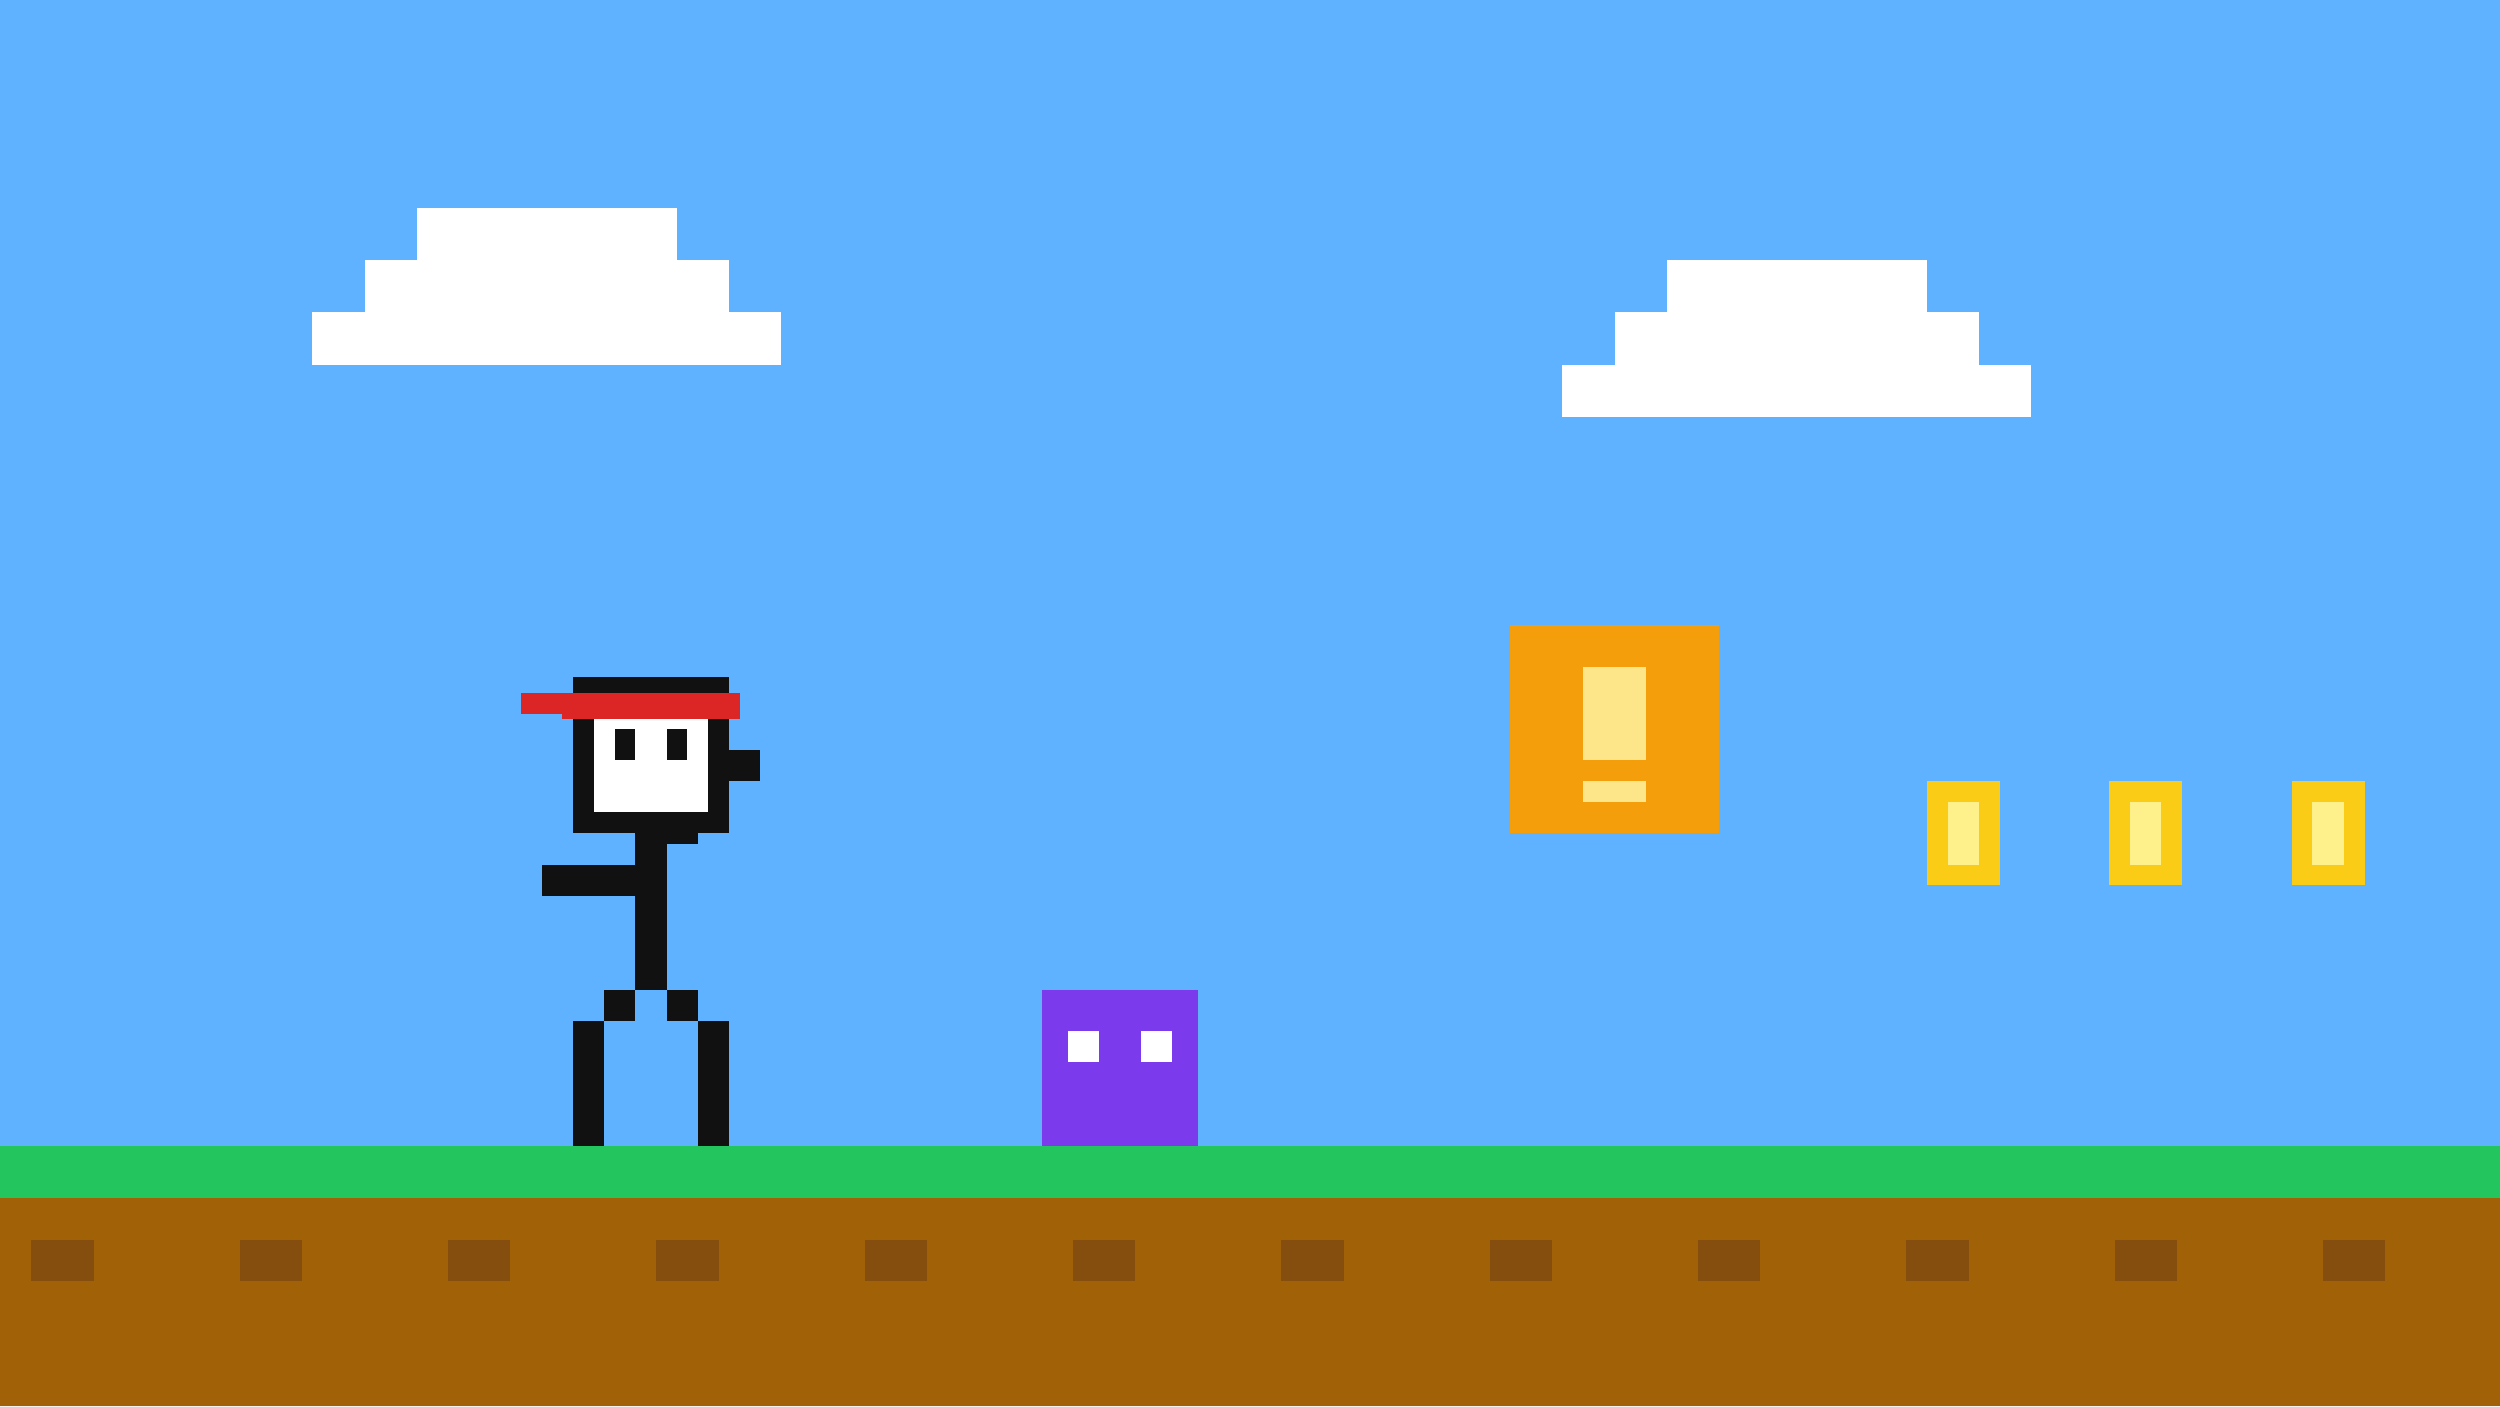
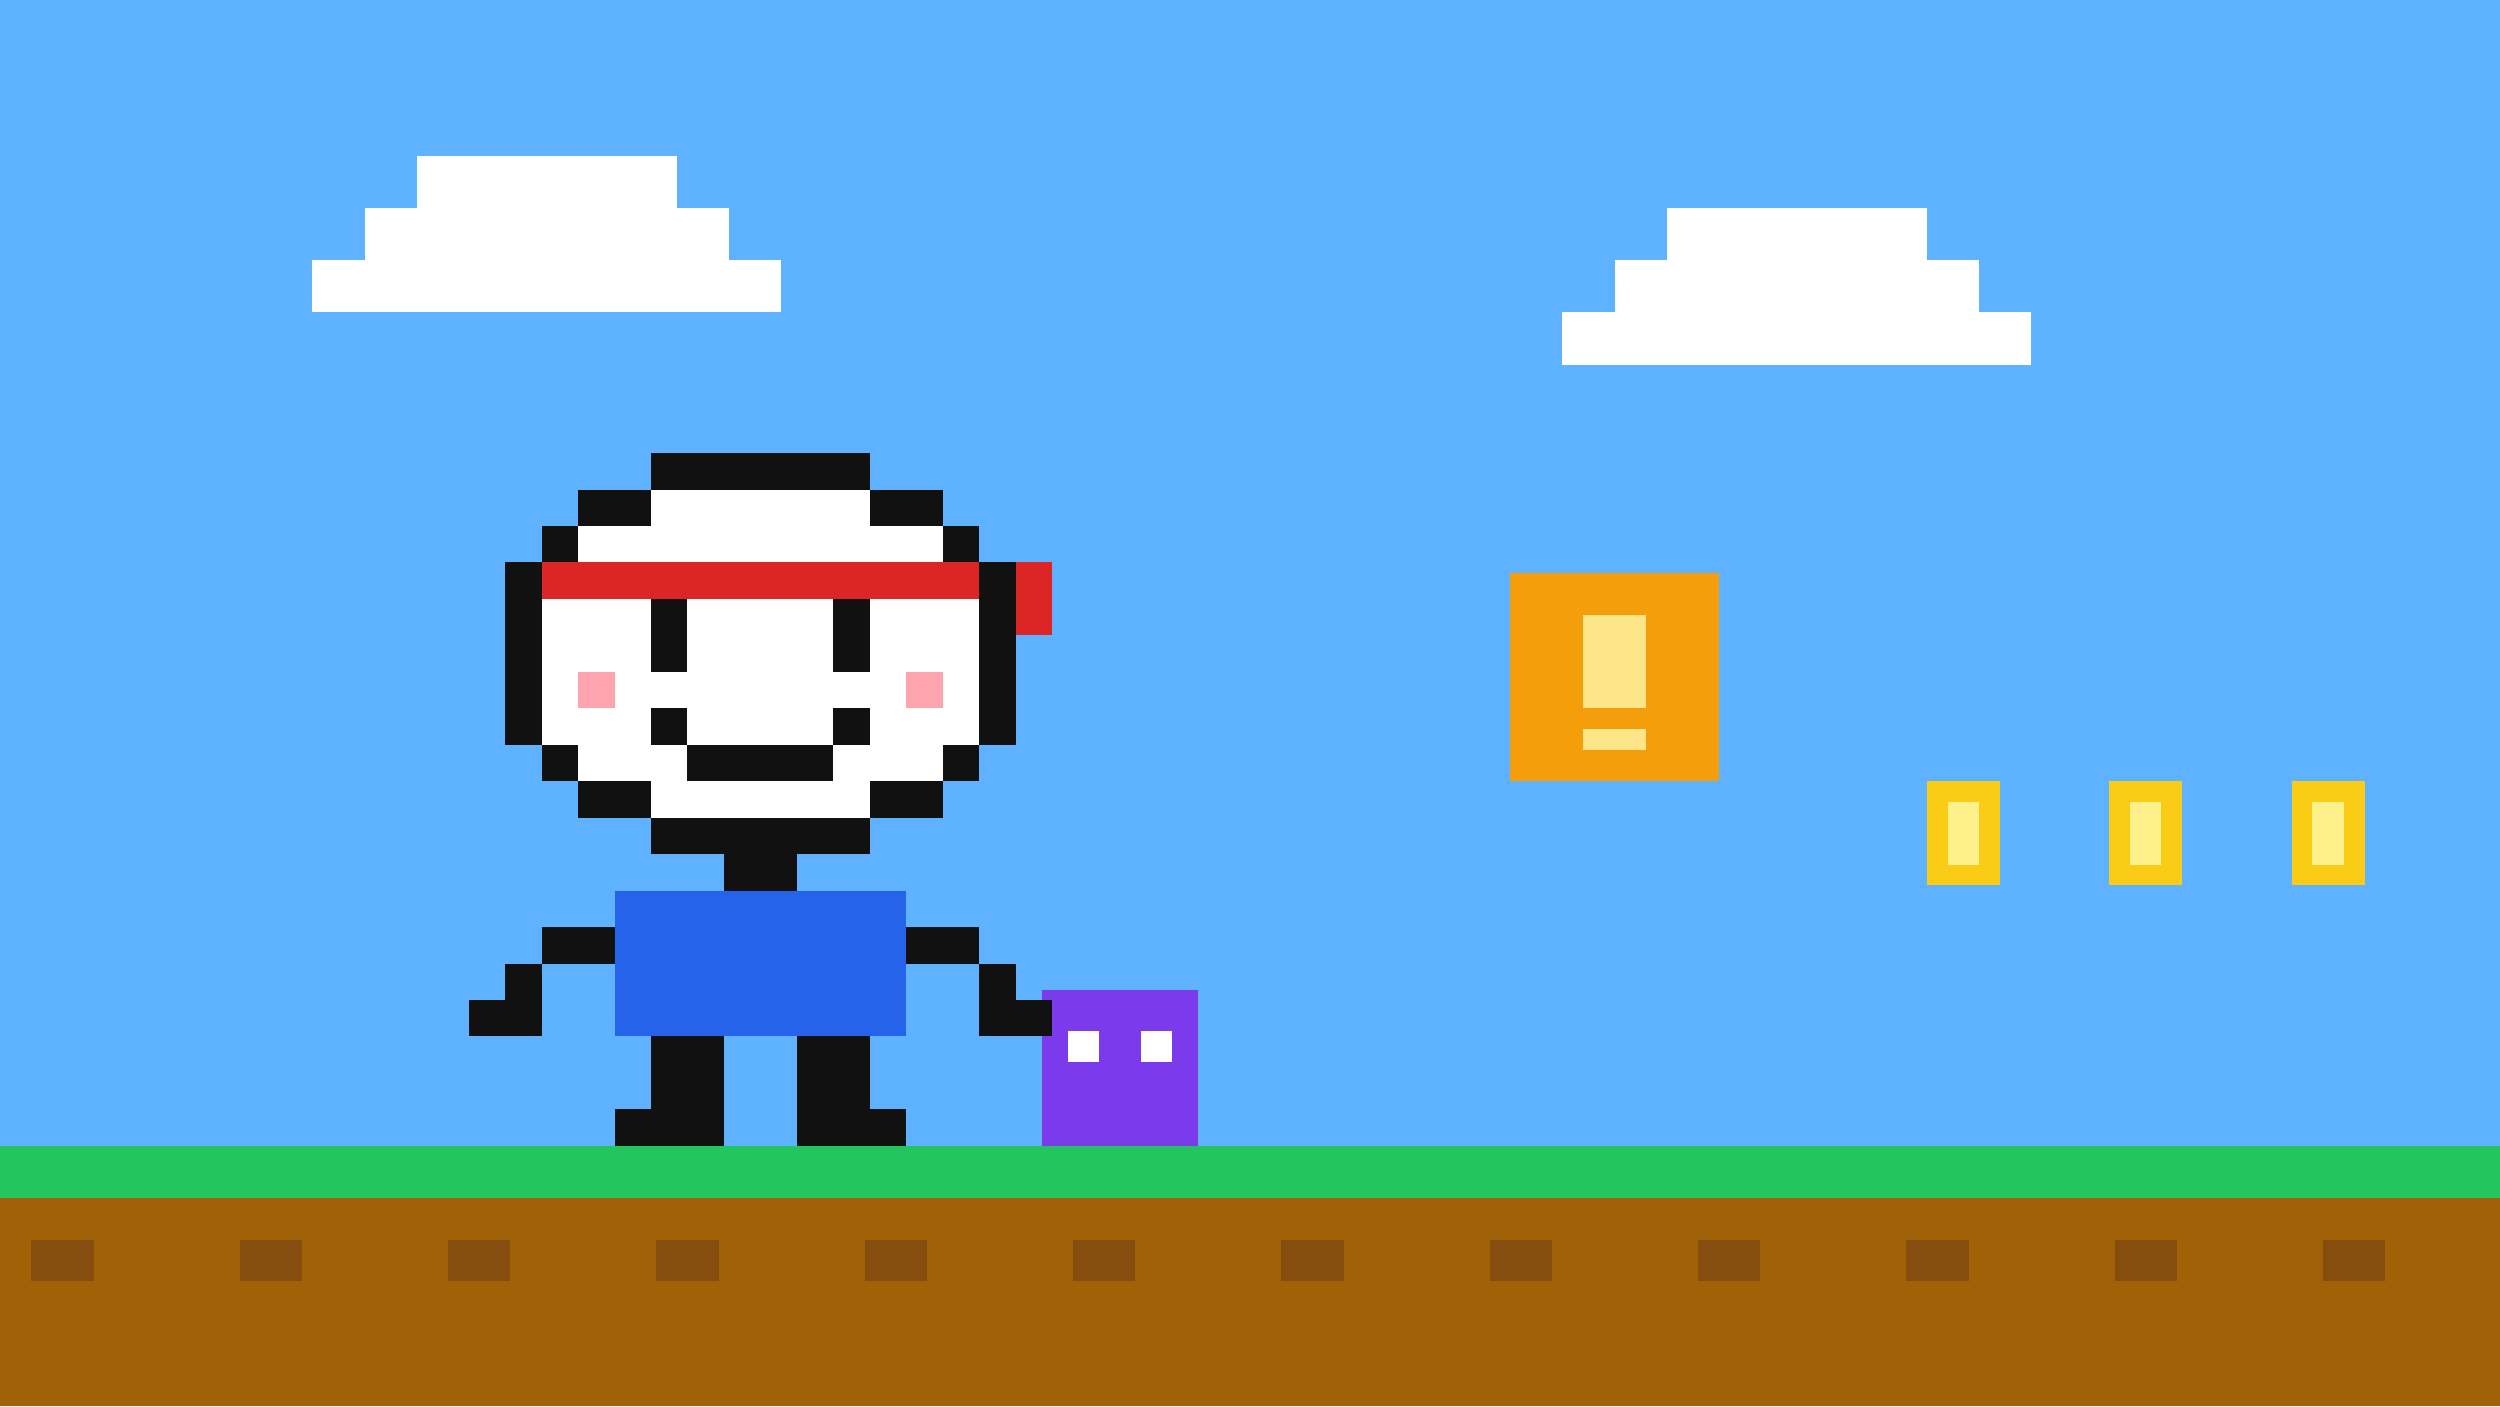
<svg xmlns="http://www.w3.org/2000/svg" viewBox="0 0 480 270" width="480" height="270" shape-rendering="crispEdges">
  <style>
- .bob{animation:bob 1.2s ease-in-out infinite}
- .wave{transform-box:fill-box;transform-origin:0% 100%;animation:wave .8s ease-in-out infinite alternate}
- .legA{transform-box:fill-box;transform-origin:50% 0%;animation:step .6s ease-in-out infinite alternate}
- .legB{transform-box:fill-box;transform-origin:50% 0%;animation:step .6s ease-in-out infinite alternate-reverse}
.pop{transform-box:fill-box;transform-origin:50% 50%;animation:pop 1.6s ease-in-out infinite}
.blink{animation:blink 1.4s steps(2) infinite}
.draw{stroke-dasharray:400;animation:draw 3s linear infinite}
.spin{transform-box:fill-box;transform-origin:50% 50%;animation:spin 8s linear infinite}
- @keyframes bob{50%{transform:translateY(-6px)}}
- @keyframes wave{from{transform:rotate(-25deg)}to{transform:rotate(20deg)}}
- @keyframes step{from{transform:rotate(-12deg)}to{transform:rotate(12deg)}}
@keyframes pop{0%,100%{transform:scale(1)}50%{transform:scale(1.15)}}
@keyframes blink{50%{opacity:.35}}
@keyframes draw{from{stroke-dashoffset:400}to{stroke-dashoffset:0}}
@keyframes spin{to{transform:rotate(360deg)}}
</style>
  <defs />
  <rect width="480" height="270" fill="#5eb2ff" />
-   <rect x="80" y="40" width="50" height="10" fill="#fff" />
-   <rect x="70" y="50" width="70" height="10" fill="#fff" />
-   <rect x="60" y="60" width="90" height="10" fill="#fff" />
-   <rect x="320" y="50" width="50" height="10" fill="#fff" />
-   <rect x="310" y="60" width="70" height="10" fill="#fff" />
-   <rect x="300" y="70" width="90" height="10" fill="#fff" />
+   <rect x="80" y="30" width="50" height="10" fill="#fff" />
+   <rect x="70" y="40" width="70" height="10" fill="#fff" />
+   <rect x="60" y="50" width="90" height="10" fill="#fff" />
+   <rect x="320" y="40" width="50" height="10" fill="#fff" />
+   <rect x="310" y="50" width="70" height="10" fill="#fff" />
+   <rect x="300" y="60" width="90" height="10" fill="#fff" />
  <rect x="0" y="220" width="40" height="10" fill="#22c55e" />
  <rect x="0" y="230" width="40" height="40" fill="#a16207" />
  <rect x="6" y="238" width="12" height="8" fill="#854d0e" />
  <rect x="40" y="220" width="40" height="10" fill="#22c55e" />
  <rect x="40" y="230" width="40" height="40" fill="#a16207" />
  <rect x="46" y="238" width="12" height="8" fill="#854d0e" />
  <rect x="80" y="220" width="40" height="10" fill="#22c55e" />
  <rect x="80" y="230" width="40" height="40" fill="#a16207" />
  <rect x="86" y="238" width="12" height="8" fill="#854d0e" />
  <rect x="120" y="220" width="40" height="10" fill="#22c55e" />
  <rect x="120" y="230" width="40" height="40" fill="#a16207" />
  <rect x="126" y="238" width="12" height="8" fill="#854d0e" />
  <rect x="160" y="220" width="40" height="10" fill="#22c55e" />
  <rect x="160" y="230" width="40" height="40" fill="#a16207" />
  <rect x="166" y="238" width="12" height="8" fill="#854d0e" />
  <rect x="200" y="220" width="40" height="10" fill="#22c55e" />
  <rect x="200" y="230" width="40" height="40" fill="#a16207" />
  <rect x="206" y="238" width="12" height="8" fill="#854d0e" />
  <rect x="240" y="220" width="40" height="10" fill="#22c55e" />
  <rect x="240" y="230" width="40" height="40" fill="#a16207" />
  <rect x="246" y="238" width="12" height="8" fill="#854d0e" />
  <rect x="280" y="220" width="40" height="10" fill="#22c55e" />
  <rect x="280" y="230" width="40" height="40" fill="#a16207" />
  <rect x="286" y="238" width="12" height="8" fill="#854d0e" />
  <rect x="320" y="220" width="40" height="10" fill="#22c55e" />
  <rect x="320" y="230" width="40" height="40" fill="#a16207" />
  <rect x="326" y="238" width="12" height="8" fill="#854d0e" />
  <rect x="360" y="220" width="40" height="10" fill="#22c55e" />
  <rect x="360" y="230" width="40" height="40" fill="#a16207" />
  <rect x="366" y="238" width="12" height="8" fill="#854d0e" />
  <rect x="400" y="220" width="40" height="10" fill="#22c55e" />
  <rect x="400" y="230" width="40" height="40" fill="#a16207" />
  <rect x="406" y="238" width="12" height="8" fill="#854d0e" />
  <rect x="440" y="220" width="40" height="10" fill="#22c55e" />
  <rect x="440" y="230" width="40" height="40" fill="#a16207" />
  <rect x="446" y="238" width="12" height="8" fill="#854d0e" />
-   <rect x="290" y="120" width="40" height="40" fill="#f59e0b" />
-   <rect x="304" y="128" width="12" height="18" fill="#fde68a" />
-   <rect x="304" y="150" width="12" height="4" fill="#fde68a" />
+   <rect x="290" y="110" width="40" height="40" fill="#f59e0b" />
+   <rect x="304" y="118" width="12" height="18" fill="#fde68a" />
+   <rect x="304" y="140" width="12" height="4" fill="#fde68a" />
  <g class="pop" style="animation-delay:0.0s">
    <rect x="370" y="150" width="14" height="20" fill="#facc15" />
    <rect x="374" y="154" width="6" height="12" fill="#fef08a" />
  </g>
  <g class="pop" style="animation-delay:0.2s">
    <rect x="405" y="150" width="14" height="20" fill="#facc15" />
    <rect x="409" y="154" width="6" height="12" fill="#fef08a" />
  </g>
  <g class="pop" style="animation-delay:0.4s">
    <rect x="440" y="150" width="14" height="20" fill="#facc15" />
    <rect x="444" y="154" width="6" height="12" fill="#fef08a" />
  </g>
  <g class="pop">
    <rect x="200" y="190" width="30" height="30" fill="#7c3aed" />
    <rect x="205" y="198" width="6" height="6" fill="#fff" />
    <rect x="219" y="198" width="6" height="6" fill="#fff" />
  </g>
-   <g class="bob">
-     <rect x="110" y="130" width="30" height="30" fill="#111" />
-     <rect x="122" y="160" width="6" height="30" fill="#111" />
-     <rect x="104" y="166" width="18" height="6" fill="#111" />
-     <rect x="128" y="156" width="6" height="6" fill="#111" />
-     <rect x="134" y="150" width="6" height="6" fill="#111" />
-     <rect x="140" y="144" width="6" height="6" fill="#111" />
-     <rect x="116" y="190" width="6" height="6" fill="#111" />
-     <rect x="110" y="196" width="6" height="24" fill="#111" />
-     <rect x="128" y="190" width="6" height="6" fill="#111" />
-     <rect x="134" y="196" width="6" height="24" fill="#111" />
-     <rect x="114" y="134" width="22" height="22" fill="#fff" />
-     <rect x="118" y="140" width="4" height="6" fill="#111" />
-     <rect x="128" y="140" width="4" height="6" fill="#111" />
-     <rect x="108" y="133" width="34" height="5" fill="#dc2626" />
-     <rect x="100" y="133" width="8" height="4" fill="#dc2626" />
+   <g>
+     <rect x="125" y="87" width="7" height="7" fill="#111" />
+     <rect x="132" y="87" width="7" height="7" fill="#111" />
+     <rect x="139" y="87" width="7" height="7" fill="#111" />
+     <rect x="146" y="87" width="7" height="7" fill="#111" />
+     <rect x="153" y="87" width="7" height="7" fill="#111" />
+     <rect x="160" y="87" width="7" height="7" fill="#111" />
+     <rect x="111" y="94" width="7" height="7" fill="#111" />
+     <rect x="118" y="94" width="7" height="7" fill="#111" />
+     <rect x="125" y="94" width="7" height="7" fill="#fff" />
+     <rect x="132" y="94" width="7" height="7" fill="#fff" />
+     <rect x="139" y="94" width="7" height="7" fill="#fff" />
+     <rect x="146" y="94" width="7" height="7" fill="#fff" />
+     <rect x="153" y="94" width="7" height="7" fill="#fff" />
+     <rect x="160" y="94" width="7" height="7" fill="#fff" />
+     <rect x="167" y="94" width="7" height="7" fill="#111" />
+     <rect x="174" y="94" width="7" height="7" fill="#111" />
+     <rect x="104" y="101" width="7" height="7" fill="#111" />
+     <rect x="111" y="101" width="7" height="7" fill="#fff" />
+     <rect x="118" y="101" width="7" height="7" fill="#fff" />
+     <rect x="125" y="101" width="7" height="7" fill="#fff" />
+     <rect x="132" y="101" width="7" height="7" fill="#fff" />
+     <rect x="139" y="101" width="7" height="7" fill="#fff" />
+     <rect x="146" y="101" width="7" height="7" fill="#fff" />
+     <rect x="153" y="101" width="7" height="7" fill="#fff" />
+     <rect x="160" y="101" width="7" height="7" fill="#fff" />
+     <rect x="167" y="101" width="7" height="7" fill="#fff" />
+     <rect x="174" y="101" width="7" height="7" fill="#fff" />
+     <rect x="181" y="101" width="7" height="7" fill="#111" />
+     <rect x="97" y="108" width="7" height="7" fill="#111" />
+     <rect x="104" y="108" width="7" height="7" fill="#dc2626" />
+     <rect x="111" y="108" width="7" height="7" fill="#dc2626" />
+     <rect x="118" y="108" width="7" height="7" fill="#dc2626" />
+     <rect x="125" y="108" width="7" height="7" fill="#dc2626" />
+     <rect x="132" y="108" width="7" height="7" fill="#dc2626" />
+     <rect x="139" y="108" width="7" height="7" fill="#dc2626" />
+     <rect x="146" y="108" width="7" height="7" fill="#dc2626" />
+     <rect x="153" y="108" width="7" height="7" fill="#dc2626" />
+     <rect x="160" y="108" width="7" height="7" fill="#dc2626" />
+     <rect x="167" y="108" width="7" height="7" fill="#dc2626" />
+     <rect x="174" y="108" width="7" height="7" fill="#dc2626" />
+     <rect x="181" y="108" width="7" height="7" fill="#dc2626" />
+     <rect x="188" y="108" width="7" height="7" fill="#111" />
+     <rect x="195" y="108" width="7" height="7" fill="#dc2626" />
+     <rect x="97" y="115" width="7" height="7" fill="#111" />
+     <rect x="104" y="115" width="7" height="7" fill="#fff" />
+     <rect x="111" y="115" width="7" height="7" fill="#fff" />
+     <rect x="118" y="115" width="7" height="7" fill="#fff" />
+     <rect x="125" y="115" width="7" height="7" fill="#111" />
+     <rect x="132" y="115" width="7" height="7" fill="#fff" />
+     <rect x="139" y="115" width="7" height="7" fill="#fff" />
+     <rect x="146" y="115" width="7" height="7" fill="#fff" />
+     <rect x="153" y="115" width="7" height="7" fill="#fff" />
+     <rect x="160" y="115" width="7" height="7" fill="#111" />
+     <rect x="167" y="115" width="7" height="7" fill="#fff" />
+     <rect x="174" y="115" width="7" height="7" fill="#fff" />
+     <rect x="181" y="115" width="7" height="7" fill="#fff" />
+     <rect x="188" y="115" width="7" height="7" fill="#111" />
+     <rect x="195" y="115" width="7" height="7" fill="#dc2626" />
+     <rect x="97" y="122" width="7" height="7" fill="#111" />
+     <rect x="104" y="122" width="7" height="7" fill="#fff" />
+     <rect x="111" y="122" width="7" height="7" fill="#fff" />
+     <rect x="118" y="122" width="7" height="7" fill="#fff" />
+     <rect x="125" y="122" width="7" height="7" fill="#111" />
+     <rect x="132" y="122" width="7" height="7" fill="#fff" />
+     <rect x="139" y="122" width="7" height="7" fill="#fff" />
+     <rect x="146" y="122" width="7" height="7" fill="#fff" />
+     <rect x="153" y="122" width="7" height="7" fill="#fff" />
+     <rect x="160" y="122" width="7" height="7" fill="#111" />
+     <rect x="167" y="122" width="7" height="7" fill="#fff" />
+     <rect x="174" y="122" width="7" height="7" fill="#fff" />
+     <rect x="181" y="122" width="7" height="7" fill="#fff" />
+     <rect x="188" y="122" width="7" height="7" fill="#111" />
+     <rect x="97" y="129" width="7" height="7" fill="#111" />
+     <rect x="104" y="129" width="7" height="7" fill="#fff" />
+     <rect x="111" y="129" width="7" height="7" fill="#fda4af" />
+     <rect x="118" y="129" width="7" height="7" fill="#fff" />
+     <rect x="125" y="129" width="7" height="7" fill="#fff" />
+     <rect x="132" y="129" width="7" height="7" fill="#fff" />
+     <rect x="139" y="129" width="7" height="7" fill="#fff" />
+     <rect x="146" y="129" width="7" height="7" fill="#fff" />
+     <rect x="153" y="129" width="7" height="7" fill="#fff" />
+     <rect x="160" y="129" width="7" height="7" fill="#fff" />
+     <rect x="167" y="129" width="7" height="7" fill="#fff" />
+     <rect x="174" y="129" width="7" height="7" fill="#fda4af" />
+     <rect x="181" y="129" width="7" height="7" fill="#fff" />
+     <rect x="188" y="129" width="7" height="7" fill="#111" />
+     <rect x="97" y="136" width="7" height="7" fill="#111" />
+     <rect x="104" y="136" width="7" height="7" fill="#fff" />
+     <rect x="111" y="136" width="7" height="7" fill="#fff" />
+     <rect x="118" y="136" width="7" height="7" fill="#fff" />
+     <rect x="125" y="136" width="7" height="7" fill="#111" />
+     <rect x="132" y="136" width="7" height="7" fill="#fff" />
+     <rect x="139" y="136" width="7" height="7" fill="#fff" />
+     <rect x="146" y="136" width="7" height="7" fill="#fff" />
+     <rect x="153" y="136" width="7" height="7" fill="#fff" />
+     <rect x="160" y="136" width="7" height="7" fill="#111" />
+     <rect x="167" y="136" width="7" height="7" fill="#fff" />
+     <rect x="174" y="136" width="7" height="7" fill="#fff" />
+     <rect x="181" y="136" width="7" height="7" fill="#fff" />
+     <rect x="188" y="136" width="7" height="7" fill="#111" />
+     <rect x="104" y="143" width="7" height="7" fill="#111" />
+     <rect x="111" y="143" width="7" height="7" fill="#fff" />
+     <rect x="118" y="143" width="7" height="7" fill="#fff" />
+     <rect x="125" y="143" width="7" height="7" fill="#fff" />
+     <rect x="132" y="143" width="7" height="7" fill="#111" />
+     <rect x="139" y="143" width="7" height="7" fill="#111" />
+     <rect x="146" y="143" width="7" height="7" fill="#111" />
+     <rect x="153" y="143" width="7" height="7" fill="#111" />
+     <rect x="160" y="143" width="7" height="7" fill="#fff" />
+     <rect x="167" y="143" width="7" height="7" fill="#fff" />
+     <rect x="174" y="143" width="7" height="7" fill="#fff" />
+     <rect x="181" y="143" width="7" height="7" fill="#111" />
+     <rect x="111" y="150" width="7" height="7" fill="#111" />
+     <rect x="118" y="150" width="7" height="7" fill="#111" />
+     <rect x="125" y="150" width="7" height="7" fill="#fff" />
+     <rect x="132" y="150" width="7" height="7" fill="#fff" />
+     <rect x="139" y="150" width="7" height="7" fill="#fff" />
+     <rect x="146" y="150" width="7" height="7" fill="#fff" />
+     <rect x="153" y="150" width="7" height="7" fill="#fff" />
+     <rect x="160" y="150" width="7" height="7" fill="#fff" />
+     <rect x="167" y="150" width="7" height="7" fill="#111" />
+     <rect x="174" y="150" width="7" height="7" fill="#111" />
+     <rect x="125" y="157" width="7" height="7" fill="#111" />
+     <rect x="132" y="157" width="7" height="7" fill="#111" />
+     <rect x="139" y="157" width="7" height="7" fill="#111" />
+     <rect x="146" y="157" width="7" height="7" fill="#111" />
+     <rect x="153" y="157" width="7" height="7" fill="#111" />
+     <rect x="160" y="157" width="7" height="7" fill="#111" />
+     <rect x="139" y="164" width="7" height="7" fill="#111" />
+     <rect x="146" y="164" width="7" height="7" fill="#111" />
+     <rect x="118" y="171" width="7" height="7" fill="#2563eb" />
+     <rect x="125" y="171" width="7" height="7" fill="#2563eb" />
+     <rect x="132" y="171" width="7" height="7" fill="#2563eb" />
+     <rect x="139" y="171" width="7" height="7" fill="#2563eb" />
+     <rect x="146" y="171" width="7" height="7" fill="#2563eb" />
+     <rect x="153" y="171" width="7" height="7" fill="#2563eb" />
+     <rect x="160" y="171" width="7" height="7" fill="#2563eb" />
+     <rect x="167" y="171" width="7" height="7" fill="#2563eb" />
+     <rect x="104" y="178" width="7" height="7" fill="#111" />
+     <rect x="111" y="178" width="7" height="7" fill="#111" />
+     <rect x="118" y="178" width="7" height="7" fill="#2563eb" />
+     <rect x="125" y="178" width="7" height="7" fill="#2563eb" />
+     <rect x="132" y="178" width="7" height="7" fill="#2563eb" />
+     <rect x="139" y="178" width="7" height="7" fill="#2563eb" />
+     <rect x="146" y="178" width="7" height="7" fill="#2563eb" />
+     <rect x="153" y="178" width="7" height="7" fill="#2563eb" />
+     <rect x="160" y="178" width="7" height="7" fill="#2563eb" />
+     <rect x="167" y="178" width="7" height="7" fill="#2563eb" />
+     <rect x="174" y="178" width="7" height="7" fill="#111" />
+     <rect x="181" y="178" width="7" height="7" fill="#111" />
+     <rect x="97" y="185" width="7" height="7" fill="#111" />
+     <rect x="118" y="185" width="7" height="7" fill="#2563eb" />
+     <rect x="125" y="185" width="7" height="7" fill="#2563eb" />
+     <rect x="132" y="185" width="7" height="7" fill="#2563eb" />
+     <rect x="139" y="185" width="7" height="7" fill="#2563eb" />
+     <rect x="146" y="185" width="7" height="7" fill="#2563eb" />
+     <rect x="153" y="185" width="7" height="7" fill="#2563eb" />
+     <rect x="160" y="185" width="7" height="7" fill="#2563eb" />
+     <rect x="167" y="185" width="7" height="7" fill="#2563eb" />
+     <rect x="188" y="185" width="7" height="7" fill="#111" />
+     <rect x="90" y="192" width="7" height="7" fill="#111" />
+     <rect x="97" y="192" width="7" height="7" fill="#111" />
+     <rect x="118" y="192" width="7" height="7" fill="#2563eb" />
+     <rect x="125" y="192" width="7" height="7" fill="#2563eb" />
+     <rect x="132" y="192" width="7" height="7" fill="#2563eb" />
+     <rect x="139" y="192" width="7" height="7" fill="#2563eb" />
+     <rect x="146" y="192" width="7" height="7" fill="#2563eb" />
+     <rect x="153" y="192" width="7" height="7" fill="#2563eb" />
+     <rect x="160" y="192" width="7" height="7" fill="#2563eb" />
+     <rect x="167" y="192" width="7" height="7" fill="#2563eb" />
+     <rect x="188" y="192" width="7" height="7" fill="#111" />
+     <rect x="195" y="192" width="7" height="7" fill="#111" />
+     <g>
+       <rect x="125" y="199" width="7" height="7" fill="#111" />
+       <rect x="132" y="199" width="7" height="7" fill="#111" />
+       <rect x="153" y="199" width="7" height="7" fill="#111" />
+       <rect x="160" y="199" width="7" height="7" fill="#111" />
+       <rect x="125" y="206" width="7" height="7" fill="#111" />
+       <rect x="132" y="206" width="7" height="7" fill="#111" />
+       <rect x="153" y="206" width="7" height="7" fill="#111" />
+       <rect x="160" y="206" width="7" height="7" fill="#111" />
+       <rect x="118" y="213" width="7" height="7" fill="#111" />
+       <rect x="125" y="213" width="7" height="7" fill="#111" />
+       <rect x="132" y="213" width="7" height="7" fill="#111" />
+       <rect x="153" y="213" width="7" height="7" fill="#111" />
+       <rect x="160" y="213" width="7" height="7" fill="#111" />
+       <rect x="167" y="213" width="7" height="7" fill="#111" />
+       <animate attributeName="opacity" values="1;0" dur=".5s" calcMode="discrete" repeatCount="indefinite" />
+     </g>
+     <g opacity="0">
+       <rect x="118" y="199" width="7" height="7" fill="#111" />
+       <rect x="125" y="199" width="7" height="7" fill="#111" />
+       <rect x="160" y="199" width="7" height="7" fill="#111" />
+       <rect x="167" y="199" width="7" height="7" fill="#111" />
+       <rect x="111" y="206" width="7" height="7" fill="#111" />
+       <rect x="118" y="206" width="7" height="7" fill="#111" />
+       <rect x="167" y="206" width="7" height="7" fill="#111" />
+       <rect x="174" y="206" width="7" height="7" fill="#111" />
+       <rect x="104" y="213" width="7" height="7" fill="#111" />
+       <rect x="111" y="213" width="7" height="7" fill="#111" />
+       <rect x="118" y="213" width="7" height="7" fill="#111" />
+       <rect x="167" y="213" width="7" height="7" fill="#111" />
+       <rect x="174" y="213" width="7" height="7" fill="#111" />
+       <rect x="181" y="213" width="7" height="7" fill="#111" />
+       <animate attributeName="opacity" values="0;1" dur=".5s" calcMode="discrete" repeatCount="indefinite" />
+     </g>
+     <animateTransform attributeName="transform" type="translate" values="0 0;0 -14;0 0;0 0" dur="1.6s" calcMode="discrete" repeatCount="indefinite" />
  </g>
</svg>
